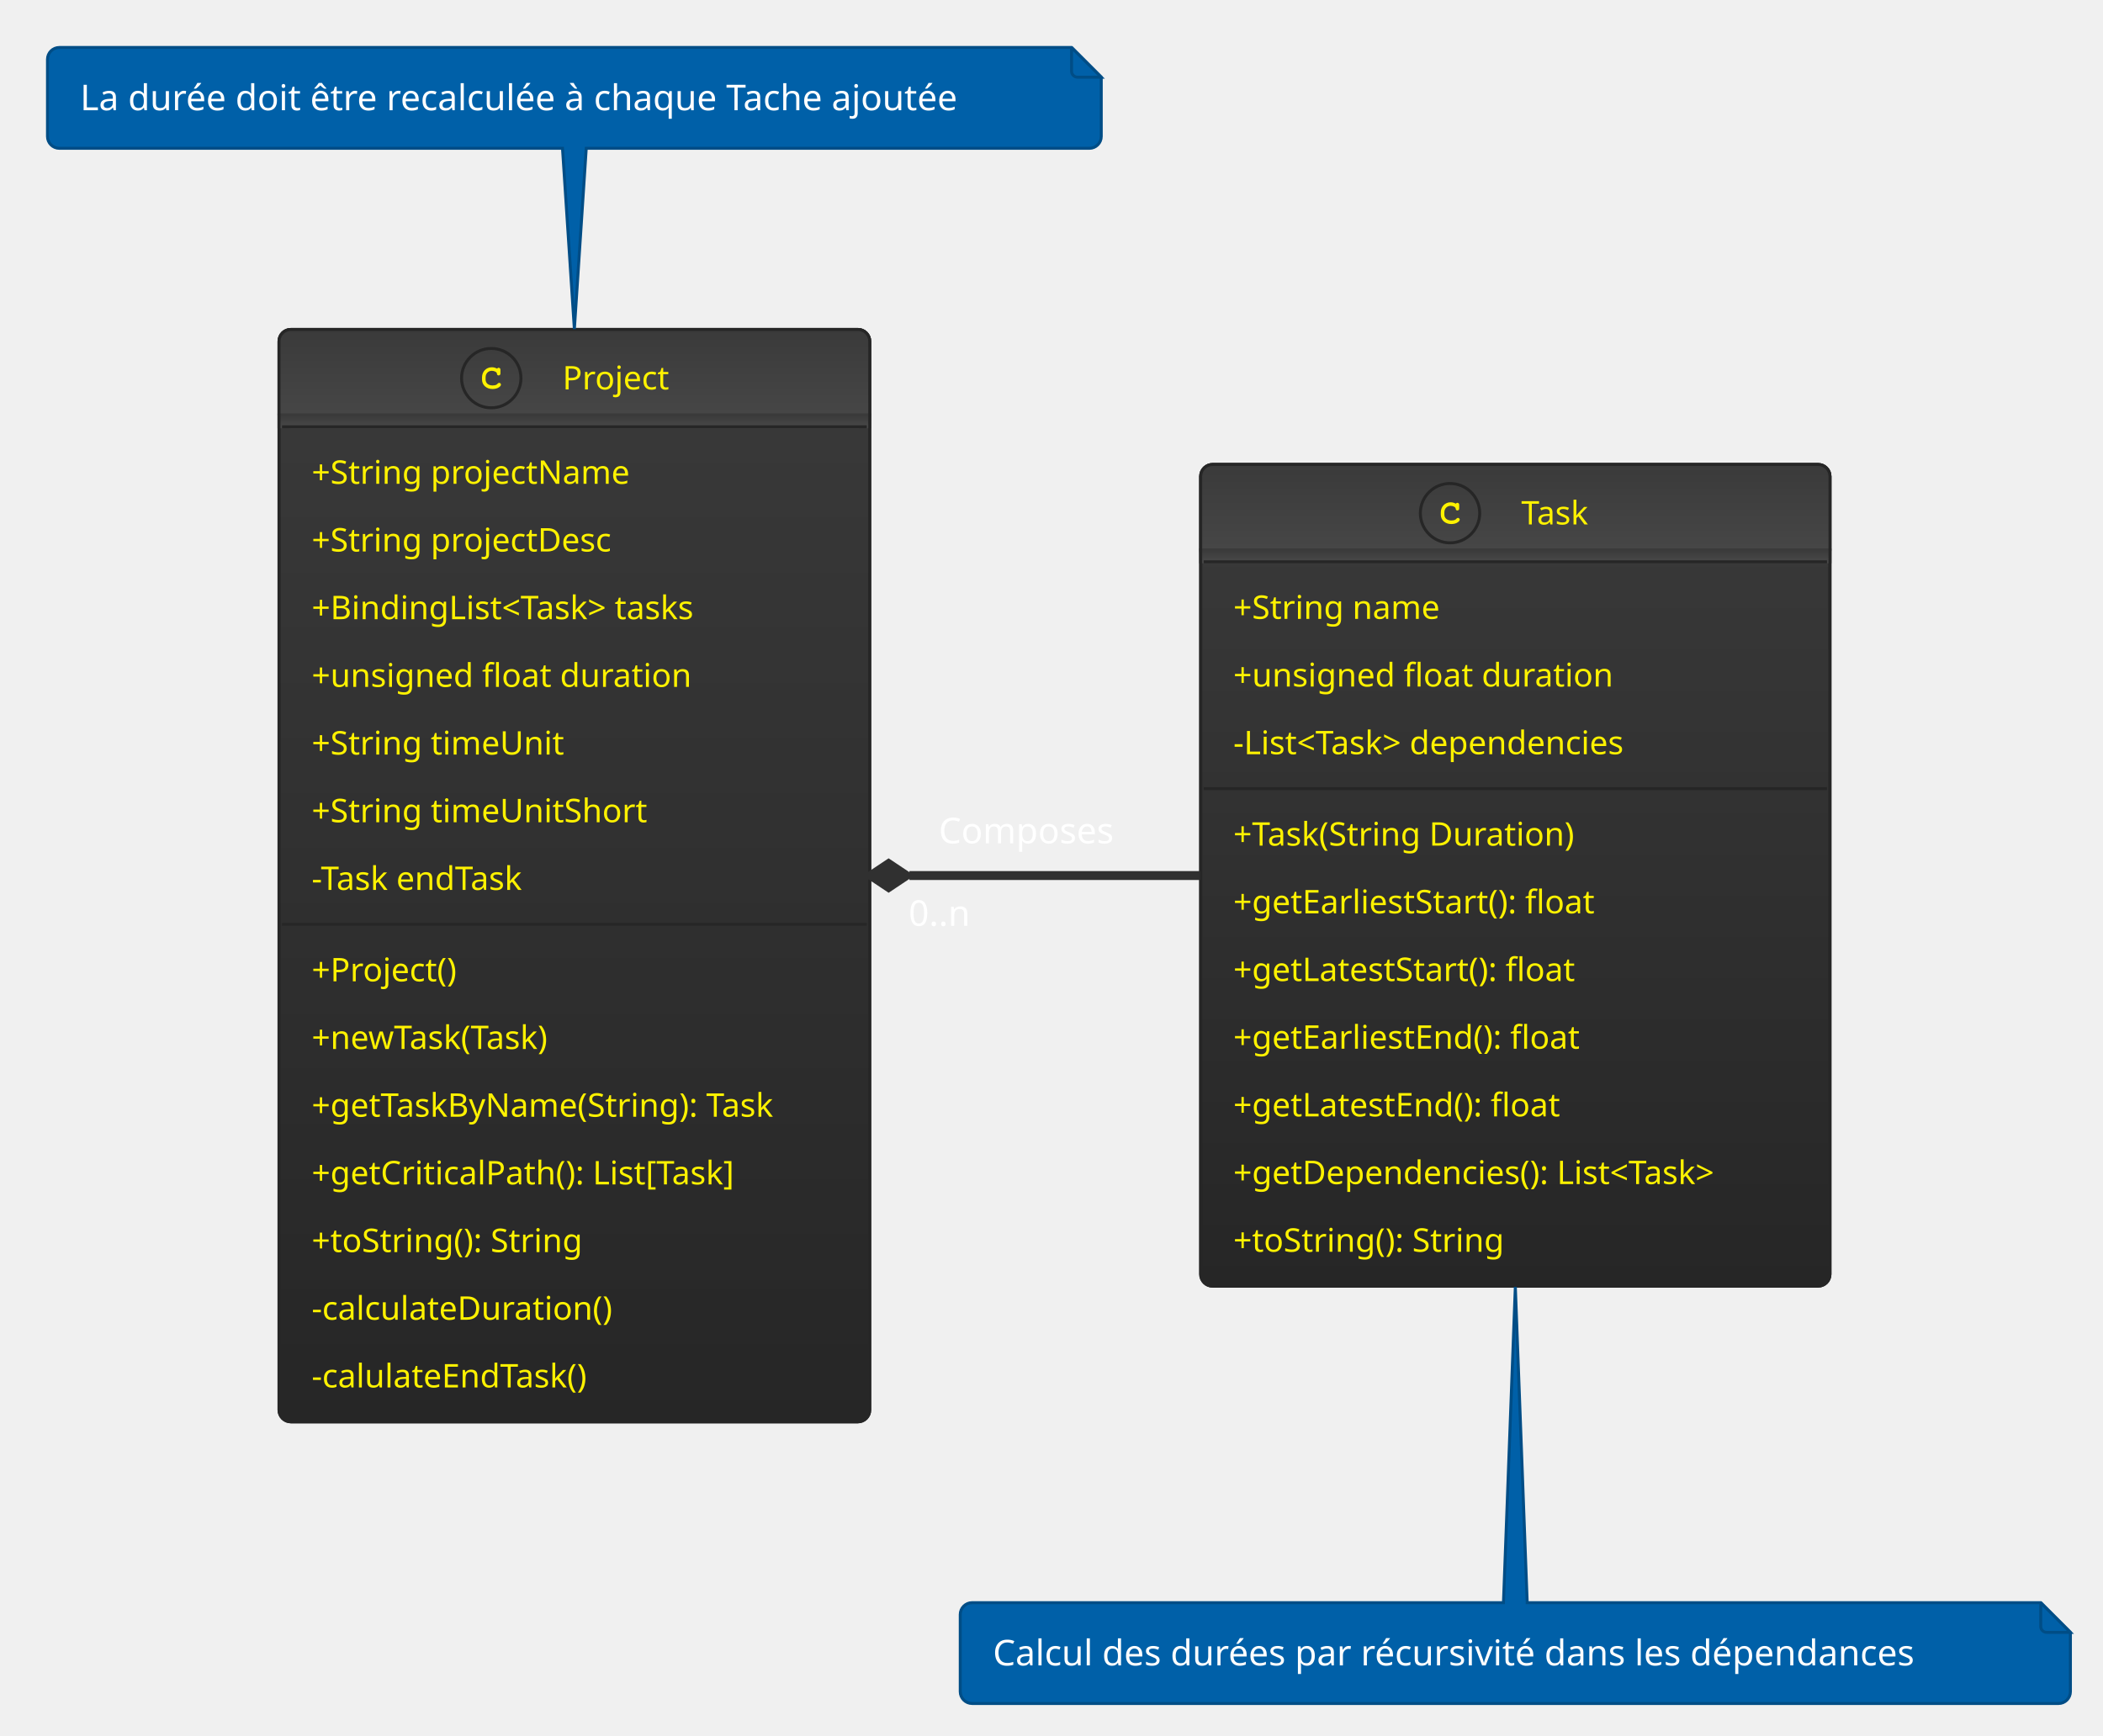
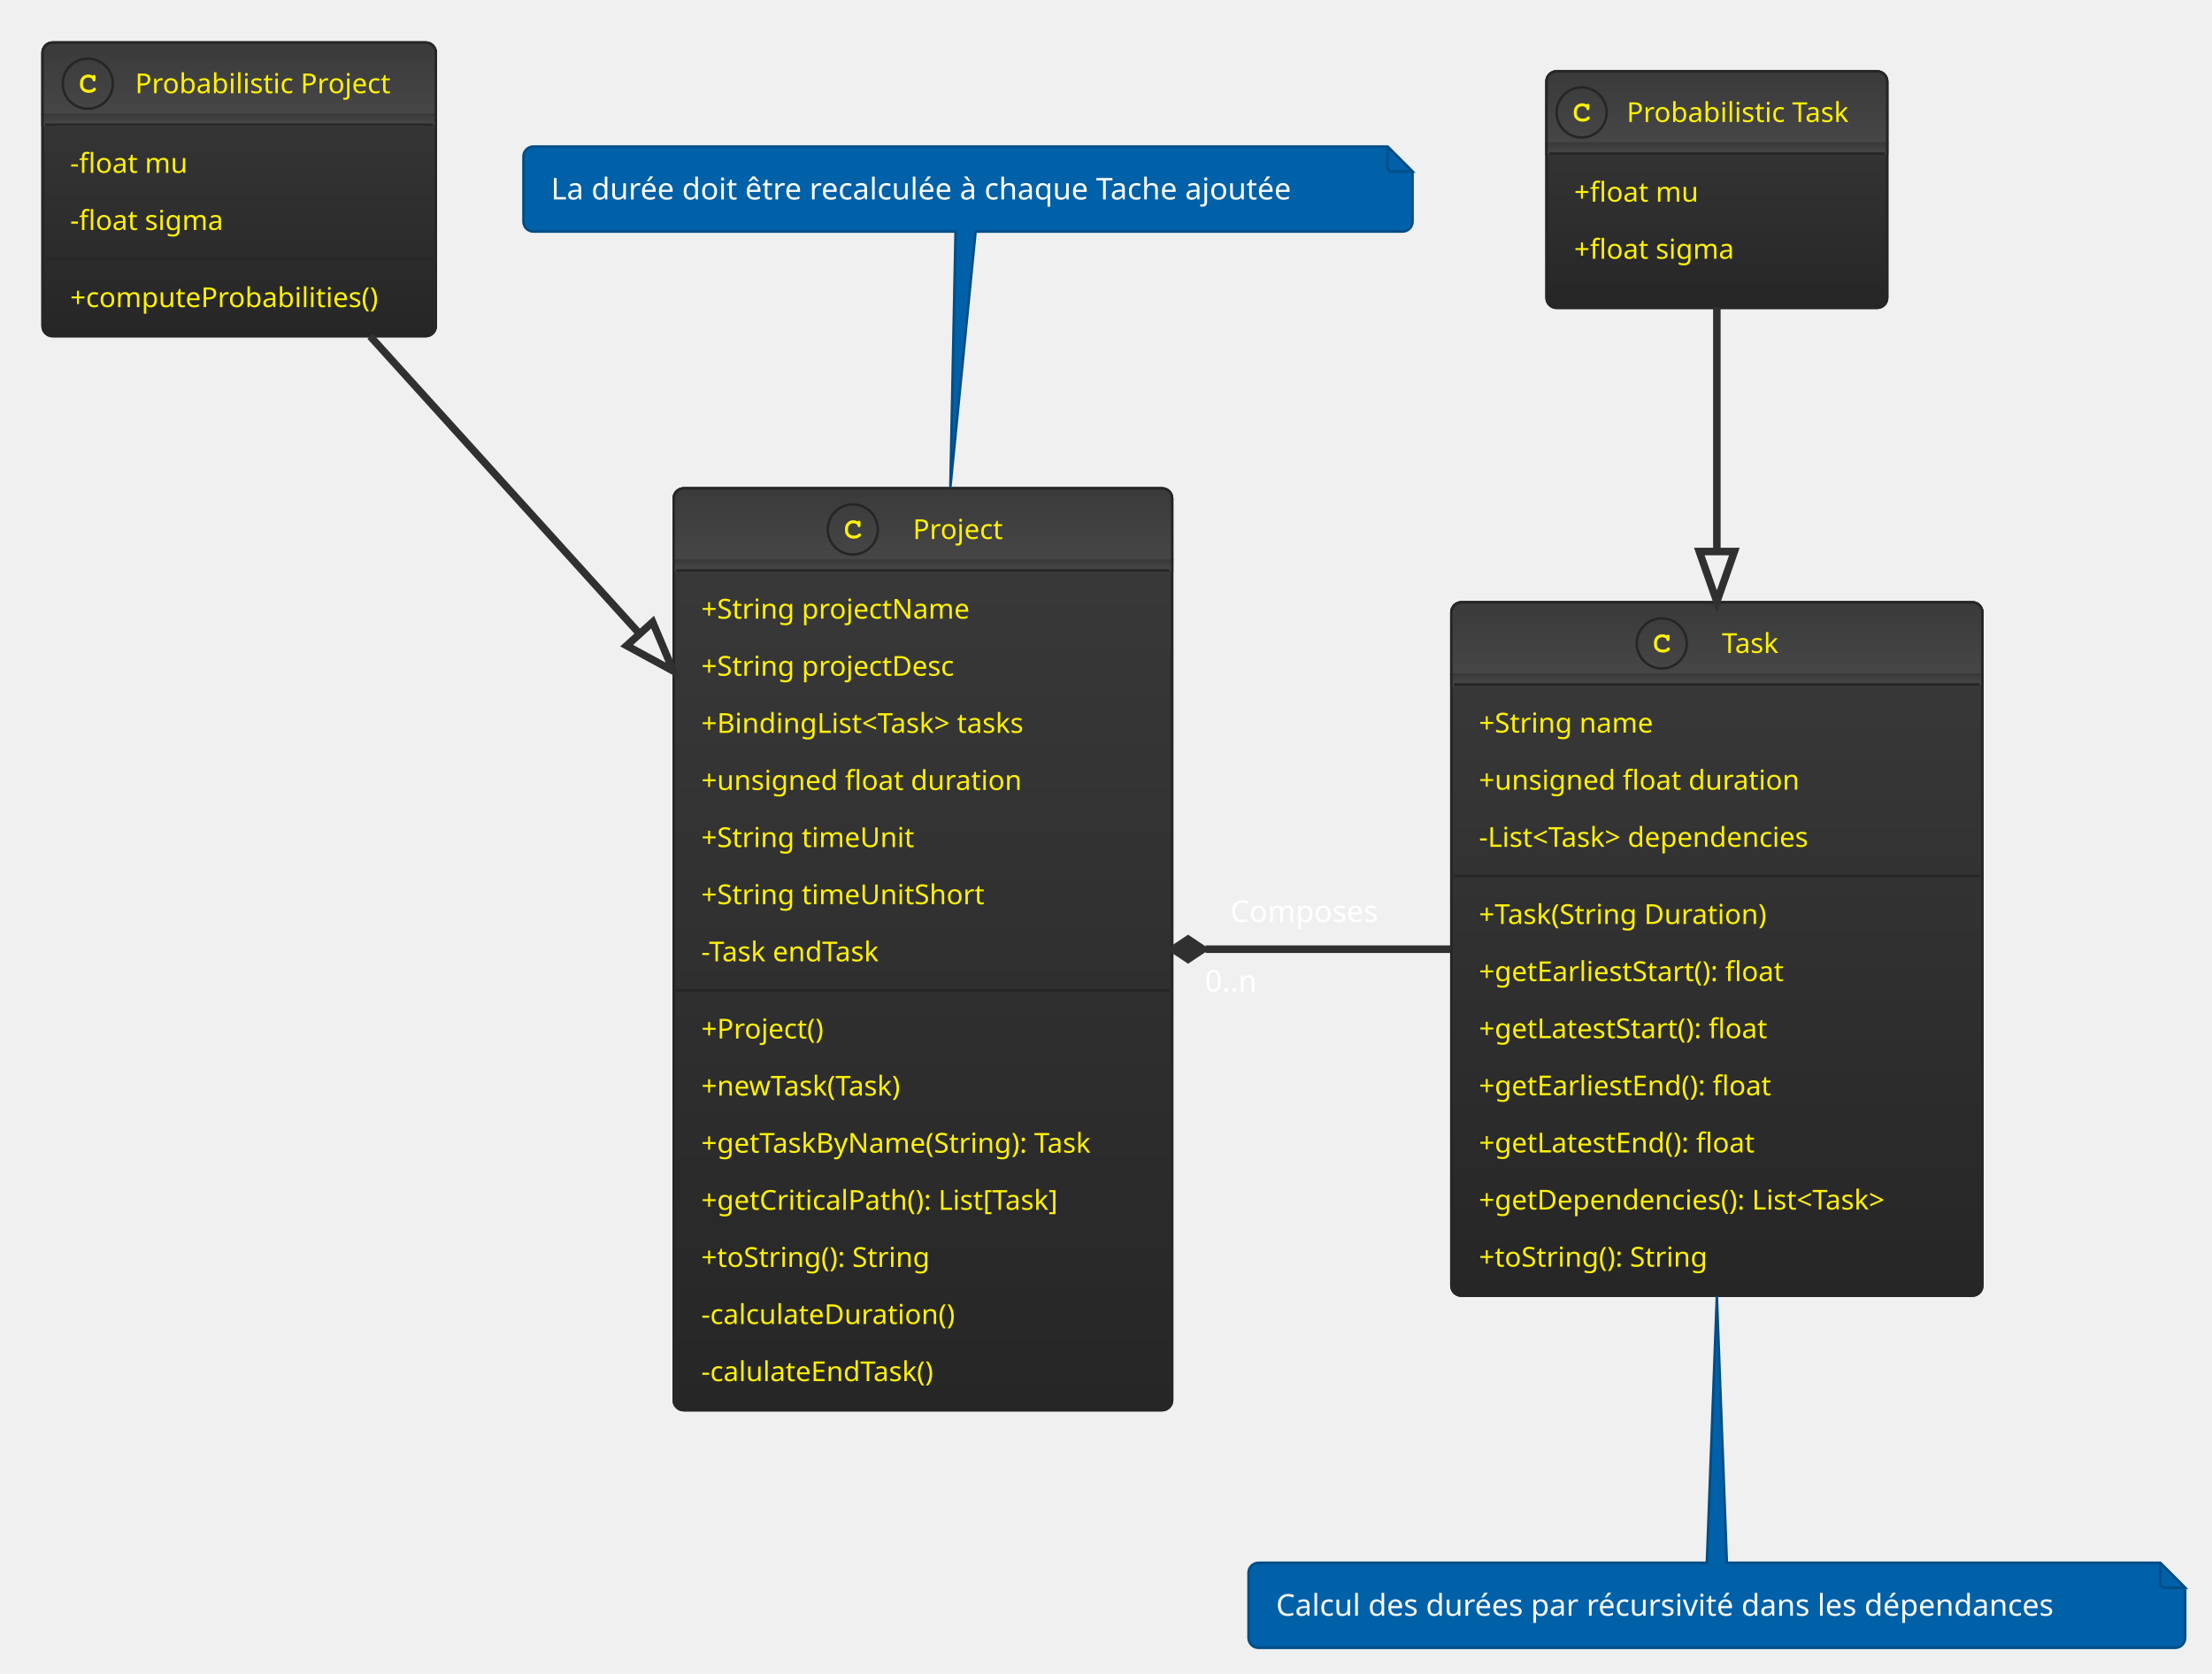
- <svg xmlns="http://www.w3.org/2000/svg" contentStyleType="text/css" height="609.375px" preserveAspectRatio="none" style="width:738px;height:609px;" version="1.1" viewBox="0 0 738 609" width="738.542px" zoomAndPan="magnify">
+ <svg xmlns="http://www.w3.org/2000/svg" contentStyleType="text/css" height="696.875px" preserveAspectRatio="none" style="width:920px;height:696px;" version="1.1" viewBox="0 0 920 696" width="920.833px" zoomAndPan="magnify">
  <defs>
-     <linearGradient id="gihvwciwnfdov0" x1="50%" x2="50%" y1="0%" y2="100%">
+     <linearGradient id="g15yh89yiq8ea70" x1="50%" x2="50%" y1="0%" y2="100%">
      <stop offset="0%" stop-color="#3A3A3A" />
      <stop offset="100%" stop-color="#262626" />
    </linearGradient>
-     <linearGradient id="gihvwciwnfdov1" x1="50%" x2="50%" y1="0%" y2="100%">
+     <linearGradient id="g15yh89yiq8ea71" x1="50%" x2="50%" y1="0%" y2="100%">
      <stop offset="0%" stop-color="#3A3A3A" />
      <stop offset="100%" stop-color="#484848" />
    </linearGradient>
  </defs>
  <g>
    <g id="elem_Project">
-       <rect codeLine="4" fill="url(#gihvwciwnfdov0)" height="383.407" id="Project" rx="4.167" ry="4.167" style="stroke:#262626;stroke-width:1.042;" width="207.292" x="97.917" y="115.625" />
-       <rect fill="url(#gihvwciwnfdov1)" height="34.172" rx="4.167" ry="4.167" style="stroke:url(#gihvwciwnfdov1);stroke-width:1.042;" width="207.292" x="97.917" y="115.625" />
-       <rect fill="url(#gihvwciwnfdov1)" height="4.167" style="stroke:url(#gihvwciwnfdov1);stroke-width:1.042;" width="207.292" x="97.917" y="145.63" />
-       <rect codeLine="4" fill="none" height="383.407" id="Project" rx="4.167" ry="4.167" style="stroke:#262626;stroke-width:1.042;" width="207.292" x="97.917" y="115.625" />
-       <ellipse cx="172.396" cy="132.711" fill="none" rx="10.417" ry="10.417" style="stroke:#262626;stroke-width:1.042;" />
-       <path d="M174.333,129.325 C173.649,129 173.21,128.902 172.559,128.902 C170.638,128.902 169.157,130.416 169.157,132.418 L169.157,133.248 C169.157,135.152 170.719,136.536 172.835,136.536 C173.731,136.536 174.593,136.308 175.13,135.901 C175.57,135.608 175.798,135.282 175.798,134.989 C175.798,134.664 175.505,134.371 175.179,134.371 C175.016,134.371 174.87,134.436 174.723,134.566 C174.381,134.924 174.381,134.924 174.251,134.989 C173.942,135.185 173.438,135.282 172.868,135.282 C171.37,135.282 170.41,134.469 170.41,133.215 L170.41,132.418 C170.41,131.099 171.338,130.139 172.607,130.139 C173.031,130.139 173.486,130.253 173.828,130.448 C174.186,130.644 174.316,130.806 174.381,131.099 C174.43,131.409 174.447,131.49 174.544,131.588 C174.642,131.702 174.821,131.767 174.984,131.767 C175.195,131.767 175.374,131.669 175.505,131.506 C175.586,131.392 175.619,131.262 175.619,130.937 L175.619,129.895 C175.619,129.586 175.602,129.488 175.521,129.374 C175.407,129.179 175.212,129.065 174.984,129.065 C174.772,129.065 174.626,129.146 174.463,129.374 L174.333,129.325 Z " fill="#FFF200" />
-       <text fill="#FFF200" font-family="Verdana" font-size="11.458" lengthAdjust="spacing" textLength="39.583" x="197.396" y="136.678">Project</text>
-       <line style="stroke:#262626;stroke-width:1.042;" x1="98.958" x2="304.167" y1="149.797" y2="149.797" />
-       <text fill="#FFF200" font-family="Verdana" font-size="11.458" lengthAdjust="spacing" textLength="123.958" x="109.375" y="169.807">+String projectName</text>
-       <text fill="#FFF200" font-family="Verdana" font-size="11.458" lengthAdjust="spacing" textLength="118.75" x="109.375" y="193.562">+String projectDesc</text>
-       <text fill="#FFF200" font-family="Verdana" font-size="11.458" lengthAdjust="spacing" textLength="153.125" x="109.375" y="217.317">+BindingList&lt;Task&gt; tasks</text>
-       <text fill="#FFF200" font-family="Verdana" font-size="11.458" lengthAdjust="spacing" textLength="145.833" x="109.375" y="241.072">+unsigned float duration</text>
-       <text fill="#FFF200" font-family="Verdana" font-size="11.458" lengthAdjust="spacing" textLength="97.917" x="109.375" y="264.827">+String timeUnit</text>
-       <text fill="#FFF200" font-family="Verdana" font-size="11.458" lengthAdjust="spacing" textLength="129.167" x="109.375" y="288.582">+String timeUnitShort</text>
-       <text fill="#FFF200" font-family="Verdana" font-size="11.458" lengthAdjust="spacing" textLength="85.417" x="109.375" y="312.337">-Task endTask</text>
-       <line style="stroke:#262626;stroke-width:1.042;" x1="98.958" x2="304.167" y1="324.414" y2="324.414" />
-       <text fill="#FFF200" font-family="Verdana" font-size="11.458" lengthAdjust="spacing" textLength="57.292" x="109.375" y="344.425">+Project()</text>
-       <text fill="#FFF200" font-family="Verdana" font-size="11.458" lengthAdjust="spacing" textLength="96.875" x="109.375" y="368.18">+newTask(Task)</text>
-       <text fill="#FFF200" font-family="Verdana" font-size="11.458" lengthAdjust="spacing" textLength="184.375" x="109.375" y="391.935">+getTaskByName(String): Task</text>
-       <text fill="#FFF200" font-family="Verdana" font-size="11.458" lengthAdjust="spacing" textLength="164.583" x="109.375" y="415.69">+getCriticalPath(): List[Task]</text>
-       <text fill="#FFF200" font-family="Verdana" font-size="11.458" lengthAdjust="spacing" textLength="105.208" x="109.375" y="439.445">+toString(): String</text>
-       <text fill="#FFF200" font-family="Verdana" font-size="11.458" lengthAdjust="spacing" textLength="115.625" x="109.375" y="463.199">-calculateDuration()</text>
-       <text fill="#FFF200" font-family="Verdana" font-size="11.458" lengthAdjust="spacing" textLength="108.333" x="109.375" y="486.954">-calulateEndTask()</text>
+       <rect codeLine="4" fill="url(#g15yh89yiq8ea70)" height="383.407" id="Project" rx="4.167" ry="4.167" style="stroke:#262626;stroke-width:1.042;" width="207.292" x="280.208" y="203.125" />
+       <rect fill="url(#g15yh89yiq8ea71)" height="34.172" rx="4.167" ry="4.167" style="stroke:url(#g15yh89yiq8ea71);stroke-width:1.042;" width="207.292" x="280.208" y="203.125" />
+       <rect fill="url(#g15yh89yiq8ea71)" height="4.167" style="stroke:url(#g15yh89yiq8ea71);stroke-width:1.042;" width="207.292" x="280.208" y="233.13" />
+       <rect codeLine="4" fill="none" height="383.407" id="Project" rx="4.167" ry="4.167" style="stroke:#262626;stroke-width:1.042;" width="207.292" x="280.208" y="203.125" />
+       <ellipse cx="354.688" cy="220.211" fill="none" rx="10.417" ry="10.417" style="stroke:#262626;stroke-width:1.042;" />
+       <path d="M356.624,216.825 C355.941,216.5 355.501,216.402 354.85,216.402 C352.93,216.402 351.449,217.916 351.449,219.918 L351.449,220.748 C351.449,222.652 353.011,224.036 355.127,224.036 C356.022,224.036 356.885,223.808 357.422,223.401 C357.861,223.108 358.089,222.782 358.089,222.489 C358.089,222.164 357.796,221.871 357.471,221.871 C357.308,221.871 357.161,221.936 357.015,222.066 C356.673,222.424 356.673,222.424 356.543,222.489 C356.234,222.685 355.729,222.782 355.159,222.782 C353.662,222.782 352.702,221.969 352.702,220.715 L352.702,219.918 C352.702,218.599 353.63,217.639 354.899,217.639 C355.322,217.639 355.778,217.753 356.12,217.948 C356.478,218.144 356.608,218.306 356.673,218.599 C356.722,218.909 356.738,218.99 356.836,219.088 C356.934,219.202 357.113,219.267 357.275,219.267 C357.487,219.267 357.666,219.169 357.796,219.006 C357.878,218.892 357.91,218.762 357.91,218.437 L357.91,217.395 C357.91,217.086 357.894,216.988 357.812,216.874 C357.699,216.679 357.503,216.565 357.275,216.565 C357.064,216.565 356.917,216.646 356.755,216.874 L356.624,216.825 Z " fill="#FFF200" />
+       <text fill="#FFF200" font-family="Verdana" font-size="11.458" lengthAdjust="spacing" textLength="39.583" x="379.688" y="224.178">Project</text>
+       <line style="stroke:#262626;stroke-width:1.042;" x1="281.25" x2="486.458" y1="237.297" y2="237.297" />
+       <text fill="#FFF200" font-family="Verdana" font-size="11.458" lengthAdjust="spacing" textLength="123.958" x="291.667" y="257.307">+String projectName</text>
+       <text fill="#FFF200" font-family="Verdana" font-size="11.458" lengthAdjust="spacing" textLength="118.75" x="291.667" y="281.062">+String projectDesc</text>
+       <text fill="#FFF200" font-family="Verdana" font-size="11.458" lengthAdjust="spacing" textLength="153.125" x="291.667" y="304.817">+BindingList&lt;Task&gt; tasks</text>
+       <text fill="#FFF200" font-family="Verdana" font-size="11.458" lengthAdjust="spacing" textLength="145.833" x="291.667" y="328.572">+unsigned float duration</text>
+       <text fill="#FFF200" font-family="Verdana" font-size="11.458" lengthAdjust="spacing" textLength="97.917" x="291.667" y="352.327">+String timeUnit</text>
+       <text fill="#FFF200" font-family="Verdana" font-size="11.458" lengthAdjust="spacing" textLength="129.167" x="291.667" y="376.082">+String timeUnitShort</text>
+       <text fill="#FFF200" font-family="Verdana" font-size="11.458" lengthAdjust="spacing" textLength="85.417" x="291.667" y="399.837">-Task endTask</text>
+       <line style="stroke:#262626;stroke-width:1.042;" x1="281.25" x2="486.458" y1="411.914" y2="411.914" />
+       <text fill="#FFF200" font-family="Verdana" font-size="11.458" lengthAdjust="spacing" textLength="57.292" x="291.667" y="431.925">+Project()</text>
+       <text fill="#FFF200" font-family="Verdana" font-size="11.458" lengthAdjust="spacing" textLength="96.875" x="291.667" y="455.68">+newTask(Task)</text>
+       <text fill="#FFF200" font-family="Verdana" font-size="11.458" lengthAdjust="spacing" textLength="184.375" x="291.667" y="479.435">+getTaskByName(String): Task</text>
+       <text fill="#FFF200" font-family="Verdana" font-size="11.458" lengthAdjust="spacing" textLength="164.583" x="291.667" y="503.19">+getCriticalPath(): List[Task]</text>
+       <text fill="#FFF200" font-family="Verdana" font-size="11.458" lengthAdjust="spacing" textLength="105.208" x="291.667" y="526.944">+toString(): String</text>
+       <text fill="#FFF200" font-family="Verdana" font-size="11.458" lengthAdjust="spacing" textLength="115.625" x="291.667" y="550.699">-calculateDuration()</text>
+       <text fill="#FFF200" font-family="Verdana" font-size="11.458" lengthAdjust="spacing" textLength="108.333" x="291.667" y="574.454">-calulateEndTask()</text>
    </g>
    <g id="elem_Task">
-       <rect codeLine="22" fill="url(#gihvwciwnfdov0)" height="288.387" id="Task" rx="4.167" ry="4.167" style="stroke:#262626;stroke-width:1.042;" width="220.833" x="421.354" y="163.021" />
-       <rect fill="url(#gihvwciwnfdov1)" height="34.172" rx="4.167" ry="4.167" style="stroke:url(#gihvwciwnfdov1);stroke-width:1.042;" width="220.833" x="421.354" y="163.021" />
-       <rect fill="url(#gihvwciwnfdov1)" height="4.167" style="stroke:url(#gihvwciwnfdov1);stroke-width:1.042;" width="220.833" x="421.354" y="193.026" />
-       <rect codeLine="22" fill="none" height="288.387" id="Task" rx="4.167" ry="4.167" style="stroke:#262626;stroke-width:1.042;" width="220.833" x="421.354" y="163.021" />
-       <ellipse cx="508.854" cy="180.107" fill="none" rx="10.417" ry="10.417" style="stroke:#262626;stroke-width:1.042;" />
-       <path d="M510.791,176.721 C510.107,176.396 509.668,176.298 509.017,176.298 C507.096,176.298 505.615,177.812 505.615,179.814 L505.615,180.644 C505.615,182.548 507.178,183.931 509.294,183.931 C510.189,183.931 511.051,183.704 511.589,183.297 C512.028,183.004 512.256,182.678 512.256,182.385 C512.256,182.06 511.963,181.767 511.637,181.767 C511.475,181.767 511.328,181.832 511.182,181.962 C510.84,182.32 510.84,182.32 510.71,182.385 C510.4,182.581 509.896,182.678 509.326,182.678 C507.829,182.678 506.868,181.864 506.868,180.611 L506.868,179.814 C506.868,178.495 507.796,177.535 509.066,177.535 C509.489,177.535 509.945,177.649 510.286,177.844 C510.644,178.04 510.775,178.202 510.84,178.495 C510.889,178.804 510.905,178.886 511.003,178.984 C511.1,179.097 511.279,179.163 511.442,179.163 C511.654,179.163 511.833,179.065 511.963,178.902 C512.044,178.788 512.077,178.658 512.077,178.333 L512.077,177.291 C512.077,176.982 512.061,176.884 511.979,176.77 C511.865,176.575 511.67,176.461 511.442,176.461 C511.231,176.461 511.084,176.542 510.921,176.77 L510.791,176.721 Z " fill="#FFF200" />
-       <text fill="#FFF200" font-family="Verdana" font-size="11.458" lengthAdjust="spacing" textLength="27.083" x="533.854" y="184.073">Task</text>
-       <line style="stroke:#262626;stroke-width:1.042;" x1="422.396" x2="641.146" y1="197.192" y2="197.192" />
-       <text fill="#FFF200" font-family="Verdana" font-size="11.458" lengthAdjust="spacing" textLength="82.292" x="432.812" y="217.203">+String name</text>
-       <text fill="#FFF200" font-family="Verdana" font-size="11.458" lengthAdjust="spacing" textLength="145.833" x="432.812" y="240.958">+unsigned float duration</text>
-       <text fill="#FFF200" font-family="Verdana" font-size="11.458" lengthAdjust="spacing" textLength="159.375" x="432.812" y="264.713">-List&lt;Task&gt; dependencies</text>
-       <line style="stroke:#262626;stroke-width:1.042;" x1="422.396" x2="641.146" y1="276.79" y2="276.79" />
-       <text fill="#FFF200" font-family="Verdana" font-size="11.458" lengthAdjust="spacing" textLength="133.333" x="432.812" y="296.801">+Task(String Duration)</text>
-       <text fill="#FFF200" font-family="Verdana" font-size="11.458" lengthAdjust="spacing" textLength="142.708" x="432.812" y="320.556">+getEarliestStart(): float</text>
-       <text fill="#FFF200" font-family="Verdana" font-size="11.458" lengthAdjust="spacing" textLength="135.417" x="432.812" y="344.311">+getLatestStart(): float</text>
-       <text fill="#FFF200" font-family="Verdana" font-size="11.458" lengthAdjust="spacing" textLength="136.458" x="432.812" y="368.066">+getEarliestEnd(): float</text>
-       <text fill="#FFF200" font-family="Verdana" font-size="11.458" lengthAdjust="spacing" textLength="129.167" x="432.812" y="391.821">+getLatestEnd(): float</text>
-       <text fill="#FFF200" font-family="Verdana" font-size="11.458" lengthAdjust="spacing" textLength="197.917" x="432.812" y="415.576">+getDependencies(): List&lt;Task&gt;</text>
-       <text fill="#FFF200" font-family="Verdana" font-size="11.458" lengthAdjust="spacing" textLength="105.208" x="432.812" y="439.33">+toString(): String</text>
+       <rect codeLine="22" fill="url(#g15yh89yiq8ea70)" height="288.387" id="Task" rx="4.167" ry="4.167" style="stroke:#262626;stroke-width:1.042;" width="220.833" x="603.646" y="250.521" />
+       <rect fill="url(#g15yh89yiq8ea71)" height="34.172" rx="4.167" ry="4.167" style="stroke:url(#g15yh89yiq8ea71);stroke-width:1.042;" width="220.833" x="603.646" y="250.521" />
+       <rect fill="url(#g15yh89yiq8ea71)" height="4.167" style="stroke:url(#g15yh89yiq8ea71);stroke-width:1.042;" width="220.833" x="603.646" y="280.526" />
+       <rect codeLine="22" fill="none" height="288.387" id="Task" rx="4.167" ry="4.167" style="stroke:#262626;stroke-width:1.042;" width="220.833" x="603.646" y="250.521" />
+       <ellipse cx="691.146" cy="267.607" fill="none" rx="10.417" ry="10.417" style="stroke:#262626;stroke-width:1.042;" />
+       <path d="M693.083,264.221 C692.399,263.896 691.96,263.798 691.309,263.798 C689.388,263.798 687.907,265.312 687.907,267.314 L687.907,268.144 C687.907,270.048 689.469,271.432 691.585,271.432 C692.481,271.432 693.343,271.204 693.88,270.797 C694.32,270.504 694.548,270.178 694.548,269.885 C694.548,269.56 694.255,269.267 693.929,269.267 C693.766,269.267 693.62,269.332 693.473,269.462 C693.131,269.82 693.131,269.82 693.001,269.885 C692.692,270.081 692.188,270.178 691.618,270.178 C690.12,270.178 689.16,269.364 689.16,268.111 L689.16,267.314 C689.16,265.995 690.088,265.035 691.357,265.035 C691.781,265.035 692.236,265.149 692.578,265.344 C692.936,265.54 693.066,265.702 693.131,265.995 C693.18,266.305 693.197,266.386 693.294,266.484 C693.392,266.598 693.571,266.663 693.734,266.663 C693.945,266.663 694.124,266.565 694.255,266.402 C694.336,266.288 694.369,266.158 694.369,265.832 L694.369,264.791 C694.369,264.482 694.352,264.384 694.271,264.27 C694.157,264.075 693.962,263.961 693.734,263.961 C693.522,263.961 693.376,264.042 693.213,264.27 L693.083,264.221 Z " fill="#FFF200" />
+       <text fill="#FFF200" font-family="Verdana" font-size="11.458" lengthAdjust="spacing" textLength="27.083" x="716.146" y="271.573">Task</text>
+       <line style="stroke:#262626;stroke-width:1.042;" x1="604.688" x2="823.438" y1="284.692" y2="284.692" />
+       <text fill="#FFF200" font-family="Verdana" font-size="11.458" lengthAdjust="spacing" textLength="82.292" x="615.104" y="304.703">+String name</text>
+       <text fill="#FFF200" font-family="Verdana" font-size="11.458" lengthAdjust="spacing" textLength="145.833" x="615.104" y="328.458">+unsigned float duration</text>
+       <text fill="#FFF200" font-family="Verdana" font-size="11.458" lengthAdjust="spacing" textLength="159.375" x="615.104" y="352.213">-List&lt;Task&gt; dependencies</text>
+       <line style="stroke:#262626;stroke-width:1.042;" x1="604.688" x2="823.438" y1="364.29" y2="364.29" />
+       <text fill="#FFF200" font-family="Verdana" font-size="11.458" lengthAdjust="spacing" textLength="133.333" x="615.104" y="384.301">+Task(String Duration)</text>
+       <text fill="#FFF200" font-family="Verdana" font-size="11.458" lengthAdjust="spacing" textLength="142.708" x="615.104" y="408.056">+getEarliestStart(): float</text>
+       <text fill="#FFF200" font-family="Verdana" font-size="11.458" lengthAdjust="spacing" textLength="135.417" x="615.104" y="431.811">+getLatestStart(): float</text>
+       <text fill="#FFF200" font-family="Verdana" font-size="11.458" lengthAdjust="spacing" textLength="136.458" x="615.104" y="455.566">+getEarliestEnd(): float</text>
+       <text fill="#FFF200" font-family="Verdana" font-size="11.458" lengthAdjust="spacing" textLength="129.167" x="615.104" y="479.321">+getLatestEnd(): float</text>
+       <text fill="#FFF200" font-family="Verdana" font-size="11.458" lengthAdjust="spacing" textLength="197.917" x="615.104" y="503.076">+getDependencies(): List&lt;Task&gt;</text>
+       <text fill="#FFF200" font-family="Verdana" font-size="11.458" lengthAdjust="spacing" textLength="105.208" x="615.104" y="526.831">+toString(): String</text>
    </g>
-     <g id="elem_GMN4">
-       <path d="M16.667,20.833 L16.667,47.884 A4.167,4.167 0 0 0 20.833,52.051 L197.396,52.051 L201.562,115.49 L205.729,52.051 L382.292,52.051 A4.167,4.167 0 0 0 386.458,47.884 L386.458,27.083 L376.042,16.667 L20.833,16.667 A4.167,4.167 0 0 0 16.667,20.833 " fill="#0060A8" style="stroke:#004D86;stroke-width:1.042;" />
-       <path d="M376.042,16.667 L376.042,25 A2.083,2.083 0 0 0 378.125,27.083 L386.458,27.083 L376.042,16.667 " fill="#0060A8" style="stroke:#004D86;stroke-width:1.042;" />
-       <text fill="#FFFFFF" font-family="Verdana" font-size="12.5" lengthAdjust="spacing" textLength="337.5" x="28.125" y="38.686">La durée doit être recalculée à chaque Tache ajoutée</text>
+     <g id="elem_Probabilistic Task">
+       <rect codeLine="36" fill="url(#g15yh89yiq8ea70)" height="98.348" id="Probabilistic Task" rx="4.167" ry="4.167" style="stroke:#262626;stroke-width:1.042;" width="141.667" x="643.229" y="29.688" />
+       <rect fill="url(#g15yh89yiq8ea71)" height="34.172" rx="4.167" ry="4.167" style="stroke:url(#g15yh89yiq8ea71);stroke-width:1.042;" width="141.667" x="643.229" y="29.688" />
+       <rect fill="url(#g15yh89yiq8ea71)" height="4.167" style="stroke:url(#g15yh89yiq8ea71);stroke-width:1.042;" width="141.667" x="643.229" y="59.692" />
+       <rect codeLine="36" fill="none" height="98.348" id="Probabilistic Task" rx="4.167" ry="4.167" style="stroke:#262626;stroke-width:1.042;" width="141.667" x="643.229" y="29.688" />
+       <ellipse cx="657.812" cy="46.773" fill="none" rx="10.417" ry="10.417" style="stroke:#262626;stroke-width:1.042;" />
+       <path d="M659.749,43.388 C659.066,43.062 658.626,42.965 657.975,42.965 C656.055,42.965 654.574,44.478 654.574,46.48 L654.574,47.31 C654.574,49.215 656.136,50.598 658.252,50.598 C659.147,50.598 660.01,50.37 660.547,49.963 C660.986,49.67 661.214,49.345 661.214,49.052 C661.214,48.726 660.921,48.433 660.596,48.433 C660.433,48.433 660.287,48.498 660.14,48.629 C659.798,48.987 659.798,48.987 659.668,49.052 C659.359,49.247 658.854,49.345 658.284,49.345 C656.787,49.345 655.827,48.531 655.827,47.278 L655.827,46.48 C655.827,45.162 656.755,44.202 658.024,44.202 C658.447,44.202 658.903,44.316 659.245,44.511 C659.603,44.706 659.733,44.869 659.798,45.162 C659.847,45.471 659.863,45.553 659.961,45.65 C660.059,45.764 660.238,45.829 660.4,45.829 C660.612,45.829 660.791,45.732 660.921,45.569 C661.003,45.455 661.035,45.325 661.035,44.999 L661.035,43.958 C661.035,43.648 661.019,43.551 660.938,43.437 C660.824,43.241 660.628,43.127 660.4,43.127 C660.189,43.127 660.042,43.209 659.88,43.437 L659.749,43.388 Z " fill="#FFF200" />
+       <text fill="#FFF200" font-family="Verdana" font-size="11.458" lengthAdjust="spacing" textLength="100" x="676.562" y="50.74">Probabilistic Task</text>
+       <line style="stroke:#262626;stroke-width:1.042;" x1="644.271" x2="783.854" y1="63.859" y2="63.859" />
+       <text fill="#FFF200" font-family="Verdana" font-size="11.458" lengthAdjust="spacing" textLength="58.333" x="654.688" y="83.87">+float mu</text>
+       <text fill="#FFF200" font-family="Verdana" font-size="11.458" lengthAdjust="spacing" textLength="75" x="654.688" y="107.625">+float sigma</text>
+       <line style="stroke:#262626;stroke-width:1.042;" x1="644.271" x2="783.854" y1="119.702" y2="119.702" />
    </g>
-     <g id="elem_GMN7">
-       <path d="M336.979,566.667 L336.979,593.717 A4.167,4.167 0 0 0 341.146,597.884 L722.396,597.884 A4.167,4.167 0 0 0 726.562,593.717 L726.562,572.917 L716.146,562.5 L535.938,562.5 L531.771,451.68 L527.604,562.5 L341.146,562.5 A4.167,4.167 0 0 0 336.979,566.667 " fill="#0060A8" style="stroke:#004D86;stroke-width:1.042;" />
-       <path d="M716.146,562.5 L716.146,570.833 A2.083,2.083 0 0 0 718.229,572.917 L726.562,572.917 L716.146,562.5 " fill="#0060A8" style="stroke:#004D86;stroke-width:1.042;" />
-       <text fill="#FFFFFF" font-family="Verdana" font-size="12.5" lengthAdjust="spacing" textLength="357.292" x="348.438" y="584.519">Calcul des durées par récursivité dans les dépendances</text>
+     <g id="elem_Probabilistic Project">
+       <rect codeLine="41" fill="url(#g15yh89yiq8ea70)" height="122.103" id="Probabilistic Project" rx="4.167" ry="4.167" style="stroke:#262626;stroke-width:1.042;" width="163.542" x="17.708" y="17.708" />
+       <rect fill="url(#g15yh89yiq8ea71)" height="34.172" rx="4.167" ry="4.167" style="stroke:url(#g15yh89yiq8ea71);stroke-width:1.042;" width="163.542" x="17.708" y="17.708" />
+       <rect fill="url(#g15yh89yiq8ea71)" height="4.167" style="stroke:url(#g15yh89yiq8ea71);stroke-width:1.042;" width="163.542" x="17.708" y="47.713" />
+       <rect codeLine="41" fill="none" height="122.103" id="Probabilistic Project" rx="4.167" ry="4.167" style="stroke:#262626;stroke-width:1.042;" width="163.542" x="17.708" y="17.708" />
+       <ellipse cx="36.51" cy="34.794" fill="none" rx="10.417" ry="10.417" style="stroke:#262626;stroke-width:1.042;" />
+       <path d="M38.447,31.409 C37.764,31.083 37.324,30.985 36.673,30.985 C34.753,30.985 33.272,32.499 33.272,34.501 L33.272,35.331 C33.272,37.236 34.834,38.619 36.95,38.619 C37.845,38.619 38.708,38.391 39.245,37.984 C39.684,37.691 39.912,37.366 39.912,37.073 C39.912,36.747 39.619,36.454 39.294,36.454 C39.131,36.454 38.984,36.519 38.838,36.65 C38.496,37.008 38.496,37.008 38.366,37.073 C38.057,37.268 37.552,37.366 36.982,37.366 C35.485,37.366 34.525,36.552 34.525,35.299 L34.525,34.501 C34.525,33.183 35.453,32.222 36.722,32.222 C37.145,32.222 37.601,32.336 37.943,32.532 C38.301,32.727 38.431,32.89 38.496,33.183 C38.545,33.492 38.561,33.573 38.659,33.671 C38.757,33.785 38.935,33.85 39.098,33.85 C39.31,33.85 39.489,33.752 39.619,33.59 C39.7,33.476 39.733,33.346 39.733,33.02 L39.733,31.978 C39.733,31.669 39.717,31.572 39.635,31.457 C39.522,31.262 39.326,31.148 39.098,31.148 C38.887,31.148 38.74,31.23 38.578,31.457 L38.447,31.409 Z " fill="#FFF200" />
+       <text fill="#FFF200" font-family="Verdana" font-size="11.458" lengthAdjust="spacing" textLength="112.5" x="56.198" y="38.761">Probabilistic Project</text>
+       <line style="stroke:#262626;stroke-width:1.042;" x1="18.75" x2="180.208" y1="51.88" y2="51.88" />
+       <text fill="#FFF200" font-family="Verdana" font-size="11.458" lengthAdjust="spacing" textLength="53.125" x="29.167" y="71.891">-float mu</text>
+       <text fill="#FFF200" font-family="Verdana" font-size="11.458" lengthAdjust="spacing" textLength="69.792" x="29.167" y="95.646">-float sigma</text>
+       <line style="stroke:#262626;stroke-width:1.042;" x1="18.75" x2="180.208" y1="107.723" y2="107.723" />
+       <text fill="#FFF200" font-family="Verdana" font-size="11.458" lengthAdjust="spacing" textLength="140.625" x="29.167" y="127.734">+computeProbabilities()</text>
+     </g>
+     <g id="elem_GMN6">
+       <path d="M217.708,65.104 L217.708,92.155 A4.167,4.167 0 0 0 221.875,96.322 L397.429,96.322 L395.25,202.87 L405.762,96.322 L583.333,96.322 A4.167,4.167 0 0 0 587.5,92.155 L587.5,71.354 L577.083,60.938 L221.875,60.938 A4.167,4.167 0 0 0 217.708,65.104 " fill="#0060A8" style="stroke:#004D86;stroke-width:1.042;" />
+       <path d="M577.083,60.938 L577.083,69.271 A2.083,2.083 0 0 0 579.167,71.354 L587.5,71.354 L577.083,60.938 " fill="#0060A8" style="stroke:#004D86;stroke-width:1.042;" />
+       <text fill="#FFFFFF" font-family="Verdana" font-size="12.5" lengthAdjust="spacing" textLength="337.5" x="229.167" y="82.957">La durée doit être recalculée à chaque Tache ajoutée</text>
+     </g>
+     <g id="elem_GMN9">
+       <path d="M519.271,654.167 L519.271,681.217 A4.167,4.167 0 0 0 523.438,685.384 L904.688,685.384 A4.167,4.167 0 0 0 908.854,681.217 L908.854,660.417 L898.438,650 L718.229,650 L714.062,539.18 L709.896,650 L523.438,650 A4.167,4.167 0 0 0 519.271,654.167 " fill="#0060A8" style="stroke:#004D86;stroke-width:1.042;" />
+       <path d="M898.438,650 L898.438,658.333 A2.083,2.083 0 0 0 900.521,660.417 L908.854,660.417 L898.438,650 " fill="#0060A8" style="stroke:#004D86;stroke-width:1.042;" />
+       <text fill="#FFFFFF" font-family="Verdana" font-size="12.5" lengthAdjust="spacing" textLength="357.292" x="530.729" y="672.019">Calcul des durées par récursivité dans les dépendances</text>
    </g>
    <g id="link_Project_Task">
-       <path codeLine="40" d="M319.137,307.292 C352.342,307.292 388.349,307.292 421.13,307.292 " fill="none" id="Project-backto-Task" style="stroke:#303030;stroke-width:3.125;" />
-       <polygon fill="#303030" points="305.59,307.292,311.84,311.458,318.09,307.292,311.84,303.125,305.59,307.292" style="stroke:#303030;stroke-width:3.125;" />
-       <text fill="#FFFFFF" font-family="Verdana" font-size="12.5" lengthAdjust="spacing" textLength="67.708" x="329.427" y="295.978">Composes</text>
-       <text fill="#FFFFFF" font-family="Verdana" font-size="12.5" lengthAdjust="spacing" textLength="21.875" x="318.872" y="324.939">0..n</text>
+       <path codeLine="52" d="M501.429,394.792 C534.633,394.792 570.641,394.792 603.422,394.792 " fill="none" id="Project-backto-Task" style="stroke:#303030;stroke-width:3.125;" />
+       <polygon fill="#303030" points="487.881,394.792,494.131,398.958,500.381,394.792,494.131,390.625,487.881,394.792" style="stroke:#303030;stroke-width:3.125;" />
+       <text fill="#FFFFFF" font-family="Verdana" font-size="12.5" lengthAdjust="spacing" textLength="67.708" x="511.719" y="383.478">Composes</text>
+       <text fill="#FFFFFF" font-family="Verdana" font-size="12.5" lengthAdjust="spacing" textLength="21.875" x="501.164" y="412.439">0..n</text>
+     </g>
+     <g id="link_Probabilistic Task_Task">
+       <path codeLine="53" d="M714.062,127.729 C714.062,155.365 714.062,191.887 714.062,228.987 " fill="none" id="Probabilistic Task-to-Task" style="stroke:#303030;stroke-width:3.125;" />
+       <polygon fill="none" points="721.354,229.383,714.062,250.217,706.771,229.383,721.354,229.383" style="stroke:#303030;stroke-width:3.125;" />
+     </g>
+     <g id="link_Probabilistic Project_Project">
+       <path codeLine="54" d="M153.973,139.87 C185.717,174.928 227.027,220.551 265.857,263.435 " fill="none" id="Probabilistic Project-to-Project" style="stroke:#303030;stroke-width:3.125;" />
+       <polygon fill="none" points="271.451,258.749,280.029,279.087,260.641,268.538,271.451,258.749" style="stroke:#303030;stroke-width:3.125;" />
    </g>
  </g>
</svg>
